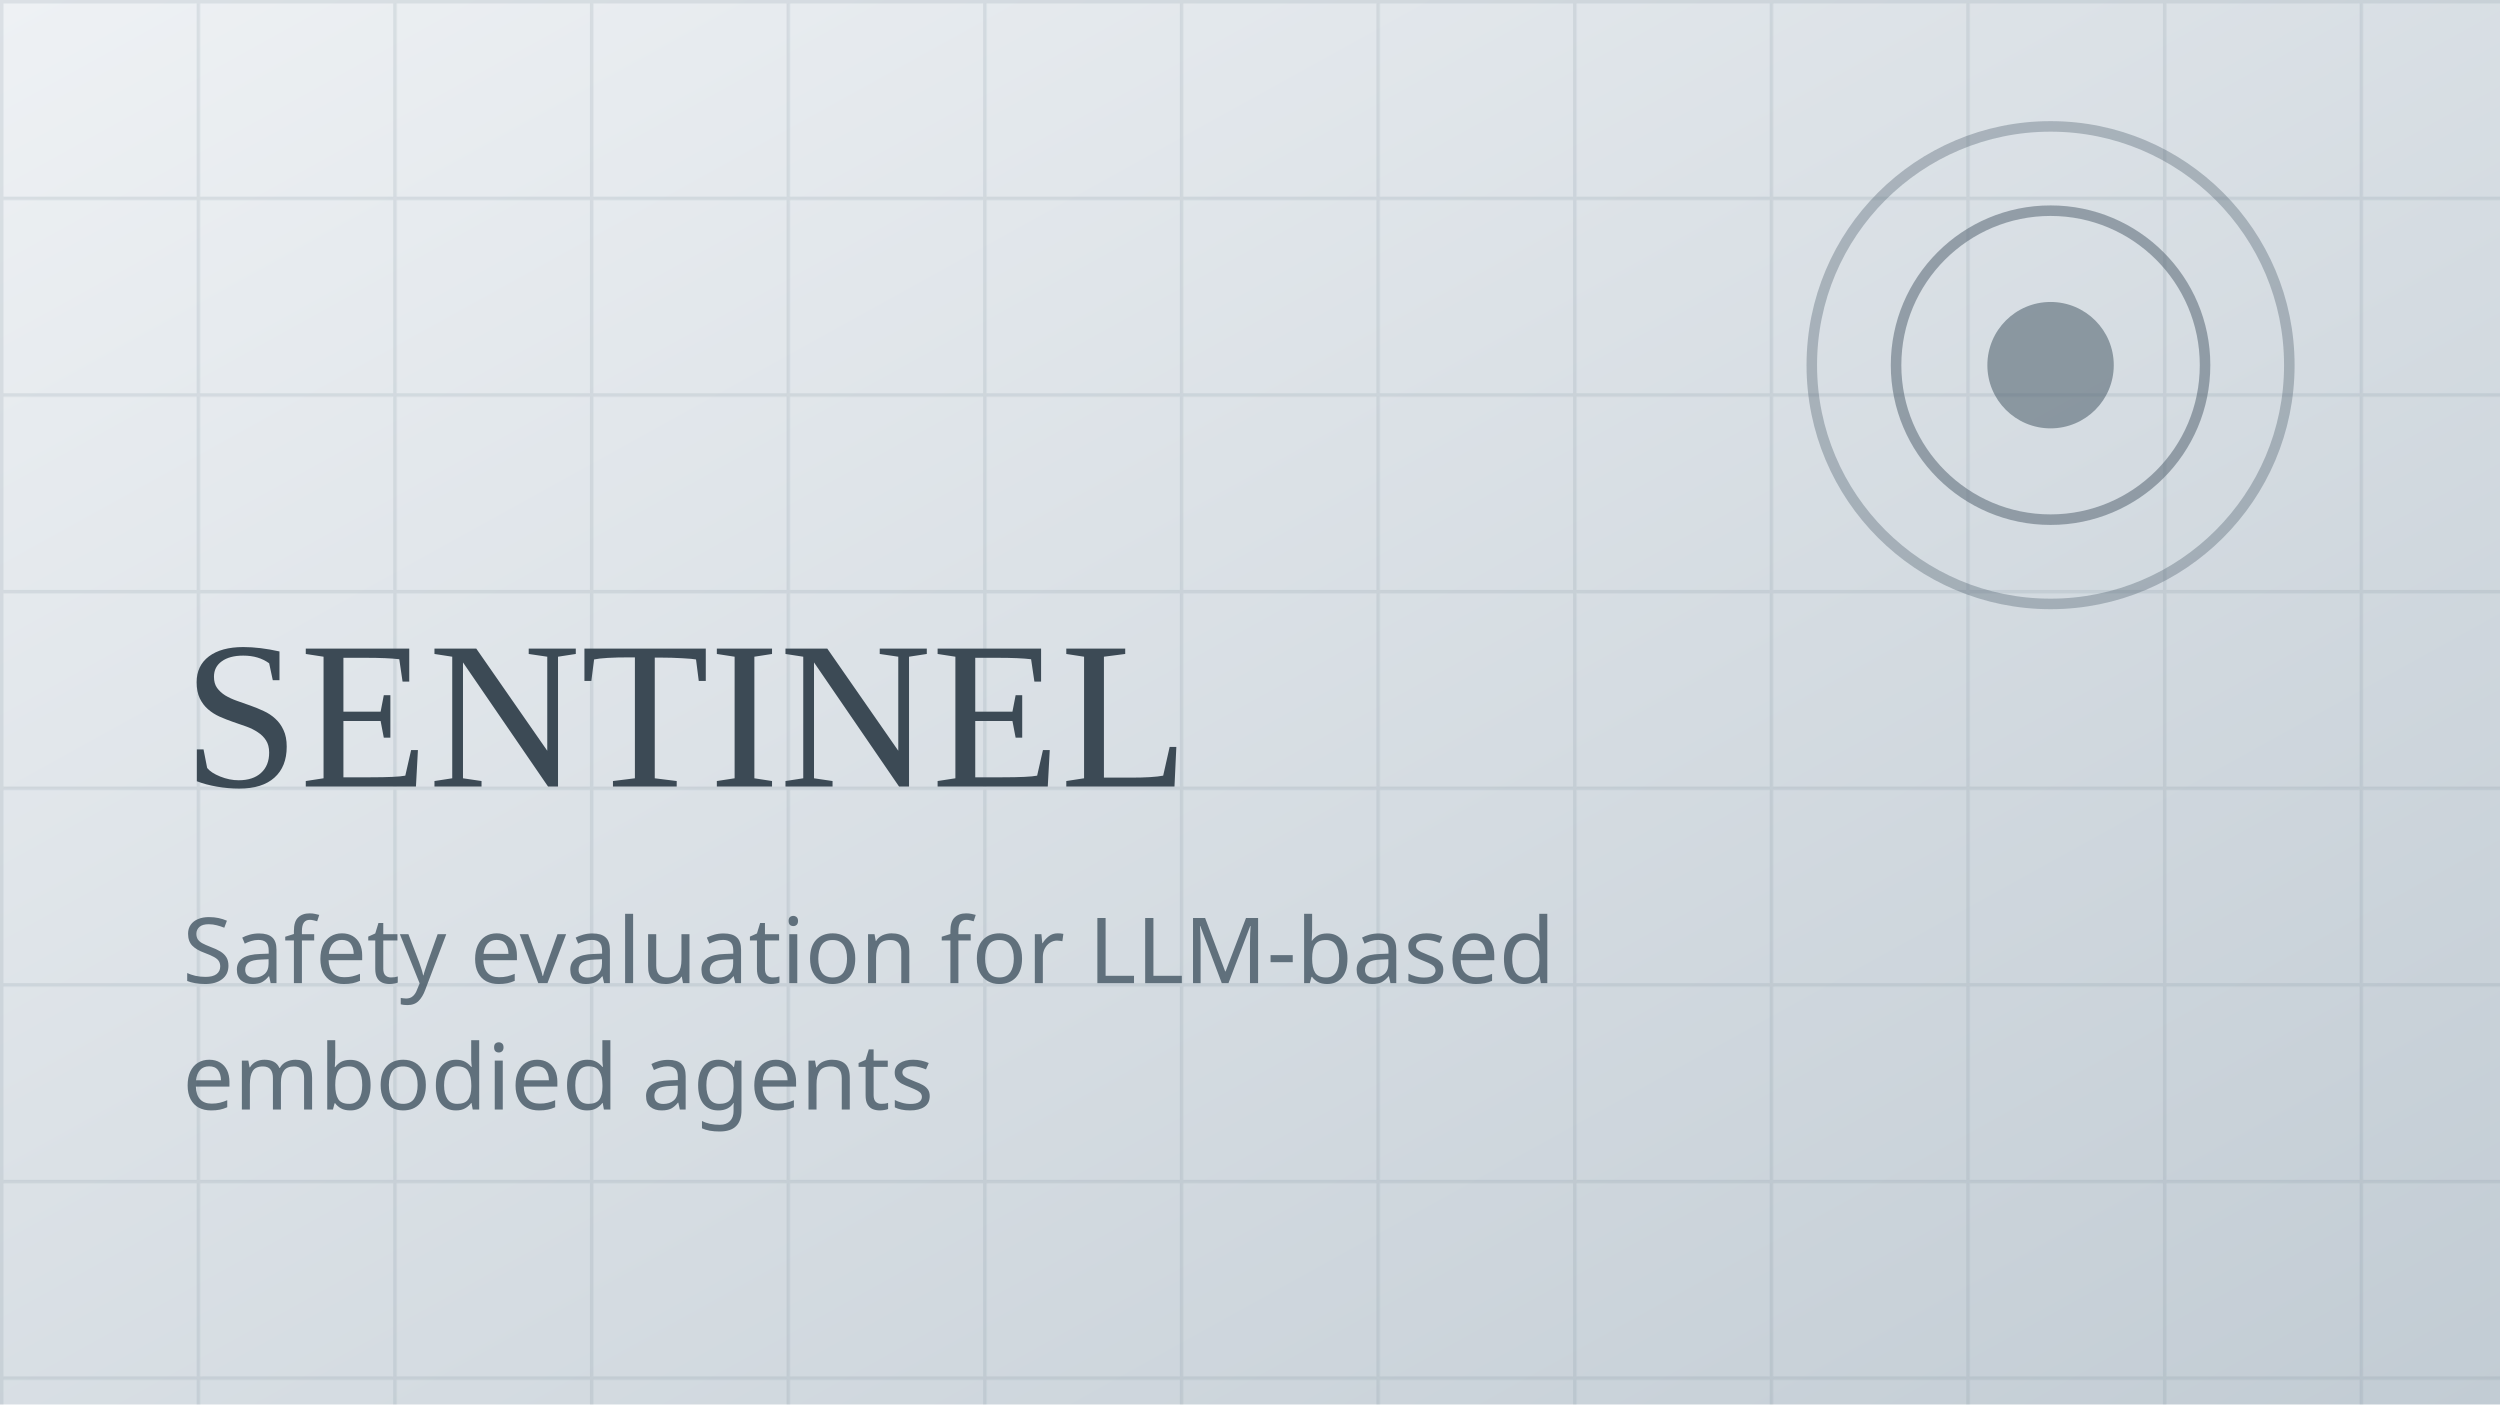
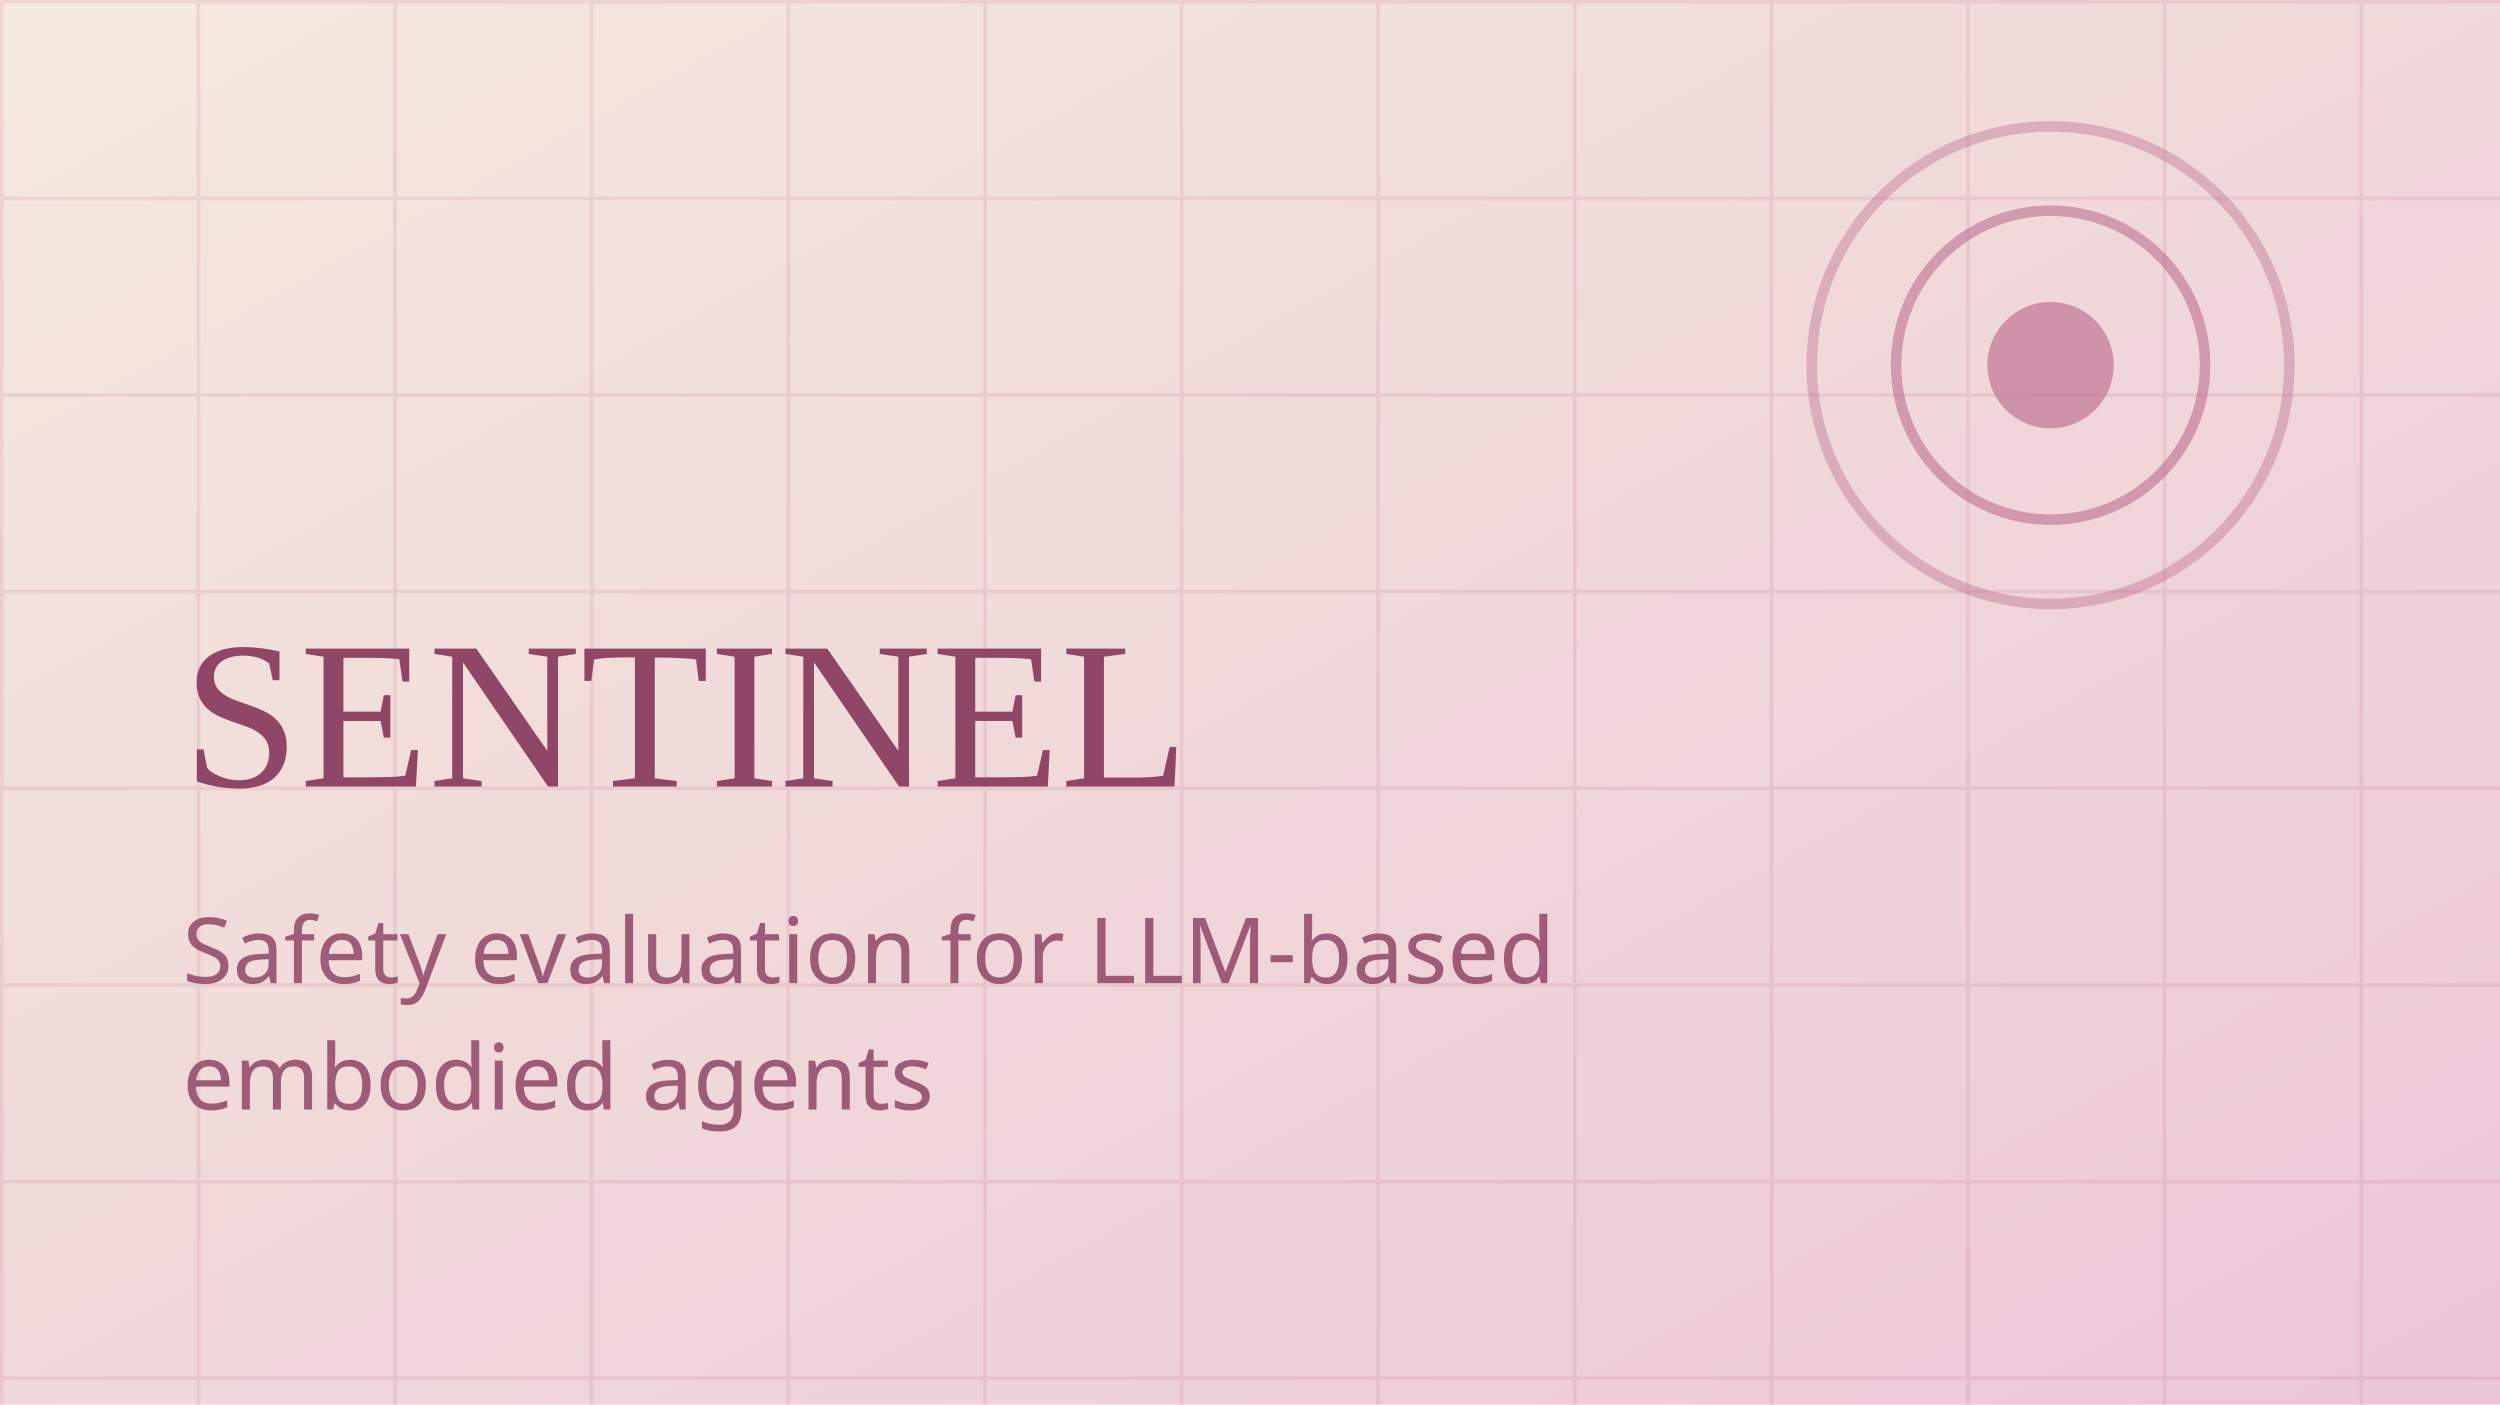
<svg xmlns="http://www.w3.org/2000/svg" width="356" height="200" viewBox="0 0 356 200" role="img" aria-label="SENTINEL">
  <defs>
    <linearGradient id="bg" x1="0" y1="0" x2="1" y2="1">
-       <stop offset="0" stop-color="#eef1f4" />
-       <stop offset="1" stop-color="#c2ccd4" />
+       <stop offset="0" stop-color="#f5e9dd" />
+       <stop offset="1" stop-color="#ecc7d7" />
    </linearGradient>
    <pattern id="grid" width="28" height="28" patternUnits="userSpaceOnUse">
-       <path d="M 28 0 L 0 0 0 28" fill="none" stroke="#748794" stroke-opacity="0.16" stroke-width="1" />
+       <path d="M 28 0 L 0 0 0 28" fill="none" stroke="#b25c82" stroke-opacity="0.14" stroke-width="1" />
    </pattern>
  </defs>
  <rect width="356" height="200" fill="url(#bg)" />
  <rect width="356" height="200" fill="url(#grid)" />
-   <circle cx="292" cy="52" r="34" fill="none" stroke="#4c5d6a" stroke-opacity="0.35" stroke-width="1.5" />
-   <circle cx="292" cy="52" r="22" fill="none" stroke="#4c5d6a" stroke-opacity="0.5" stroke-width="1.5" />
-   <circle cx="292" cy="52" r="9" fill="#4c5d6a" fill-opacity="0.55" />
-   <text x="26" y="112" font-family="Georgia, 'Times New Roman', serif" font-size="30" fill="#3c4a55">SENTINEL</text>
-   <text x="26" y="140" font-family="'Avenir Next', Avenir, 'Segoe UI', sans-serif" font-size="13" fill="#4c5d6a" fill-opacity="0.85">Safety evaluation for LLM-based</text>
-   <text x="26" y="158" font-family="'Avenir Next', Avenir, 'Segoe UI', sans-serif" font-size="13" fill="#4c5d6a" fill-opacity="0.85">embodied agents</text>
+   <circle cx="292" cy="52" r="34" fill="none" stroke="#b25c82" stroke-opacity="0.35" stroke-width="1.5" />
+   <circle cx="292" cy="52" r="22" fill="none" stroke="#b25c82" stroke-opacity="0.5" stroke-width="1.5" />
+   <circle cx="292" cy="52" r="9" fill="#b25c82" fill-opacity="0.55" />
+   <text x="26" y="112" font-family="Georgia, 'Times New Roman', serif" font-size="30" fill="#8f4667">SENTINEL</text>
+   <text x="26" y="140" font-family="'Avenir Next', Avenir, 'Segoe UI', sans-serif" font-size="13" fill="#8f4667" fill-opacity="0.85">Safety evaluation for LLM-based</text>
+   <text x="26" y="158" font-family="'Avenir Next', Avenir, 'Segoe UI', sans-serif" font-size="13" fill="#8f4667" fill-opacity="0.85">embodied agents</text>
</svg>
